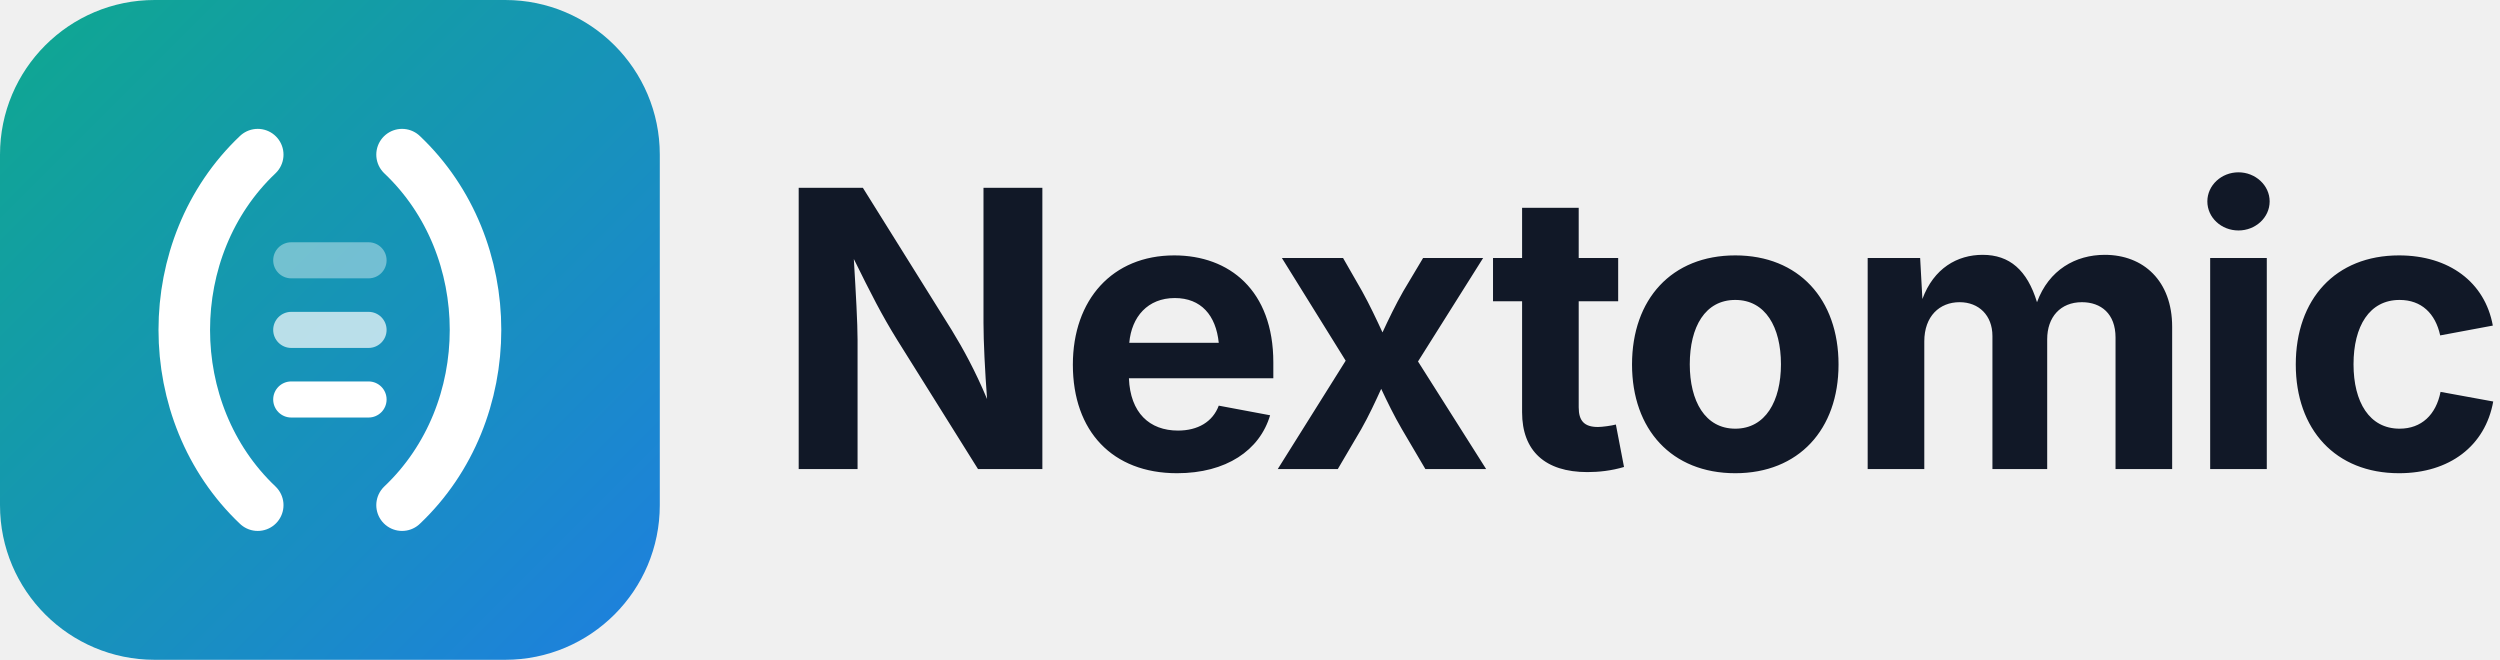
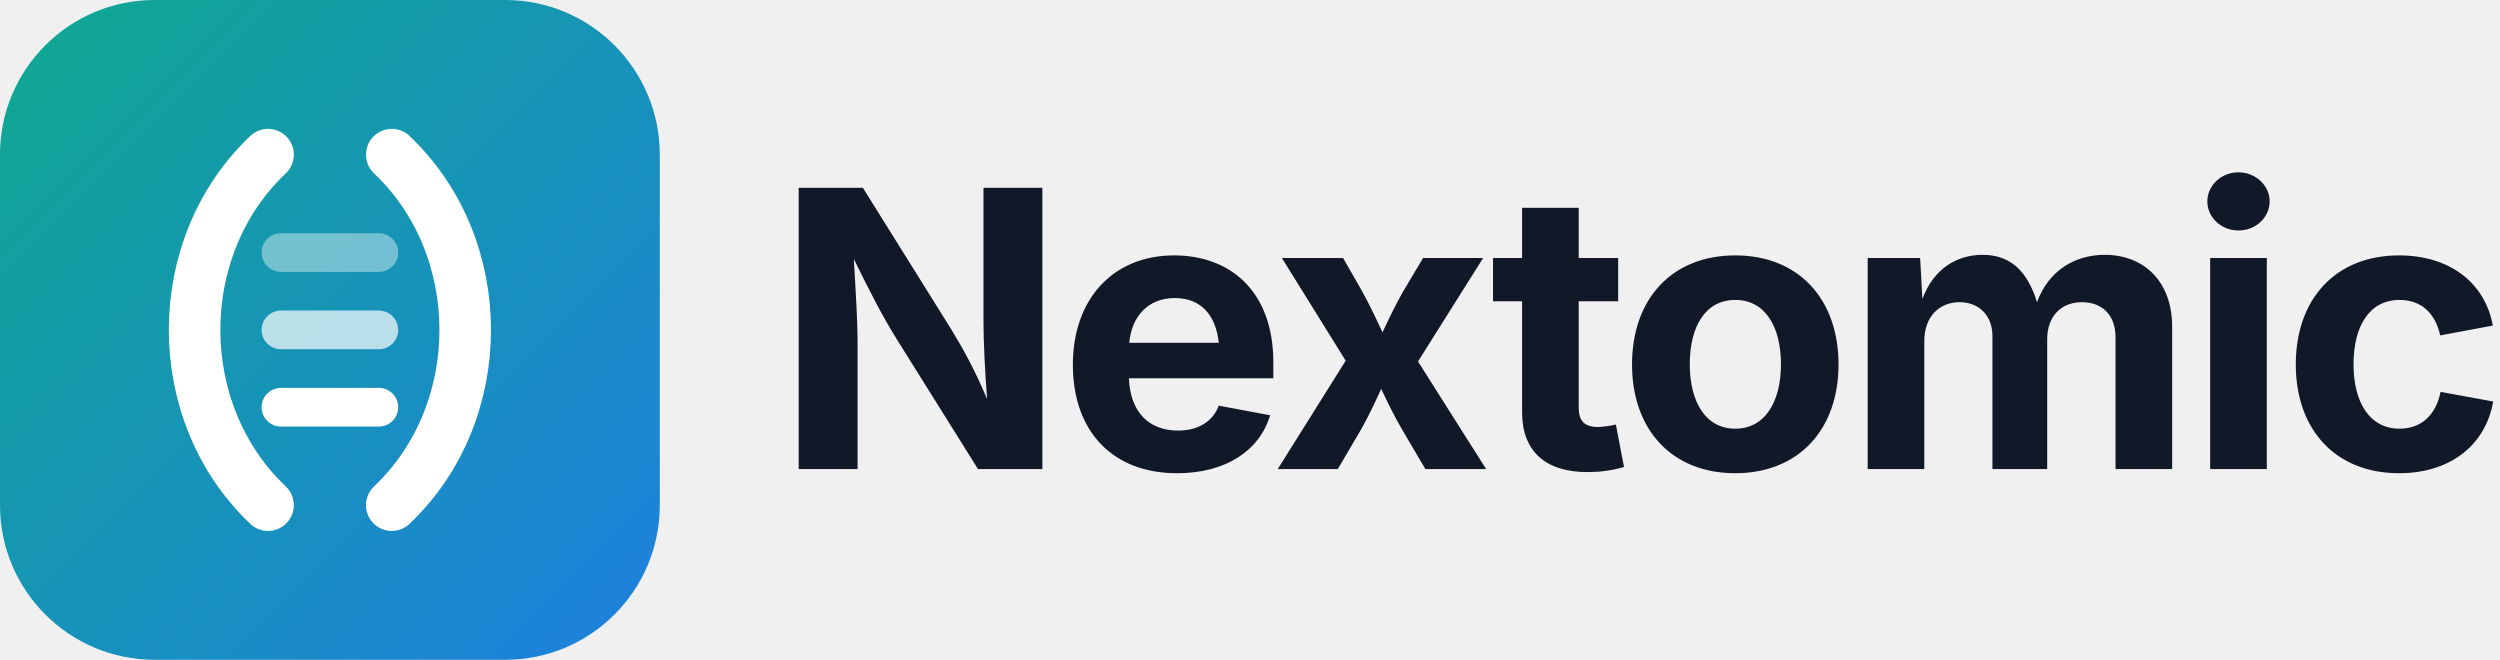
<svg xmlns="http://www.w3.org/2000/svg" viewBox="0 0 970 256" role="img" aria-label="Nextomic">
  <style>
    .word { fill: #111827; font: 700 150px "Inter", "SF Pro Display", "Helvetica Neue", Arial, sans-serif; letter-spacing: -4px; }
    @media (prefers-color-scheme: dark) { .word { fill: #F3F4F6; } }
  </style>
  <defs>
    <linearGradient id="nt-bg" x1="0" y1="0" x2="1" y2="1">
      <stop offset="0" stop-color="#0FA88F" />
      <stop offset="1" stop-color="#1E7FE0" />
    </linearGradient>
  </defs>
  <rect width="256" height="256" rx="60" fill="url(#nt-bg)" />
  <g fill="none" stroke="#fff" stroke-width="20" stroke-linecap="round">
-     <path d="M100 60 C 62 96, 62 160, 100 196" />
-     <path d="M156 60 C 194 96, 194 160, 156 196" />
+     <path d="M104 60 C 66 96, 66 160, 104 196" />
+     <path d="M152 60 C 190 96, 190 160, 152 196" />
  </g>
  <g fill="#fff">
-     <rect x="106" y="94" width="44" height="14" rx="7" opacity="0.4" />
-     <rect x="106" y="121" width="44" height="14" rx="7" opacity="0.7" />
-     <rect x="106" y="148" width="44" height="14" rx="7" />
+     <rect x="101.5" y="90.5" width="53" height="15" rx="7.5" opacity="0.4" />
+     <rect x="101.5" y="120.5" width="53" height="15" rx="7.5" opacity="0.7" />
+     <rect x="101.5" y="150.5" width="53" height="15" rx="7.5" />
  </g>
  <text class="word" x="300" y="182">Nextomic</text>
</svg>
